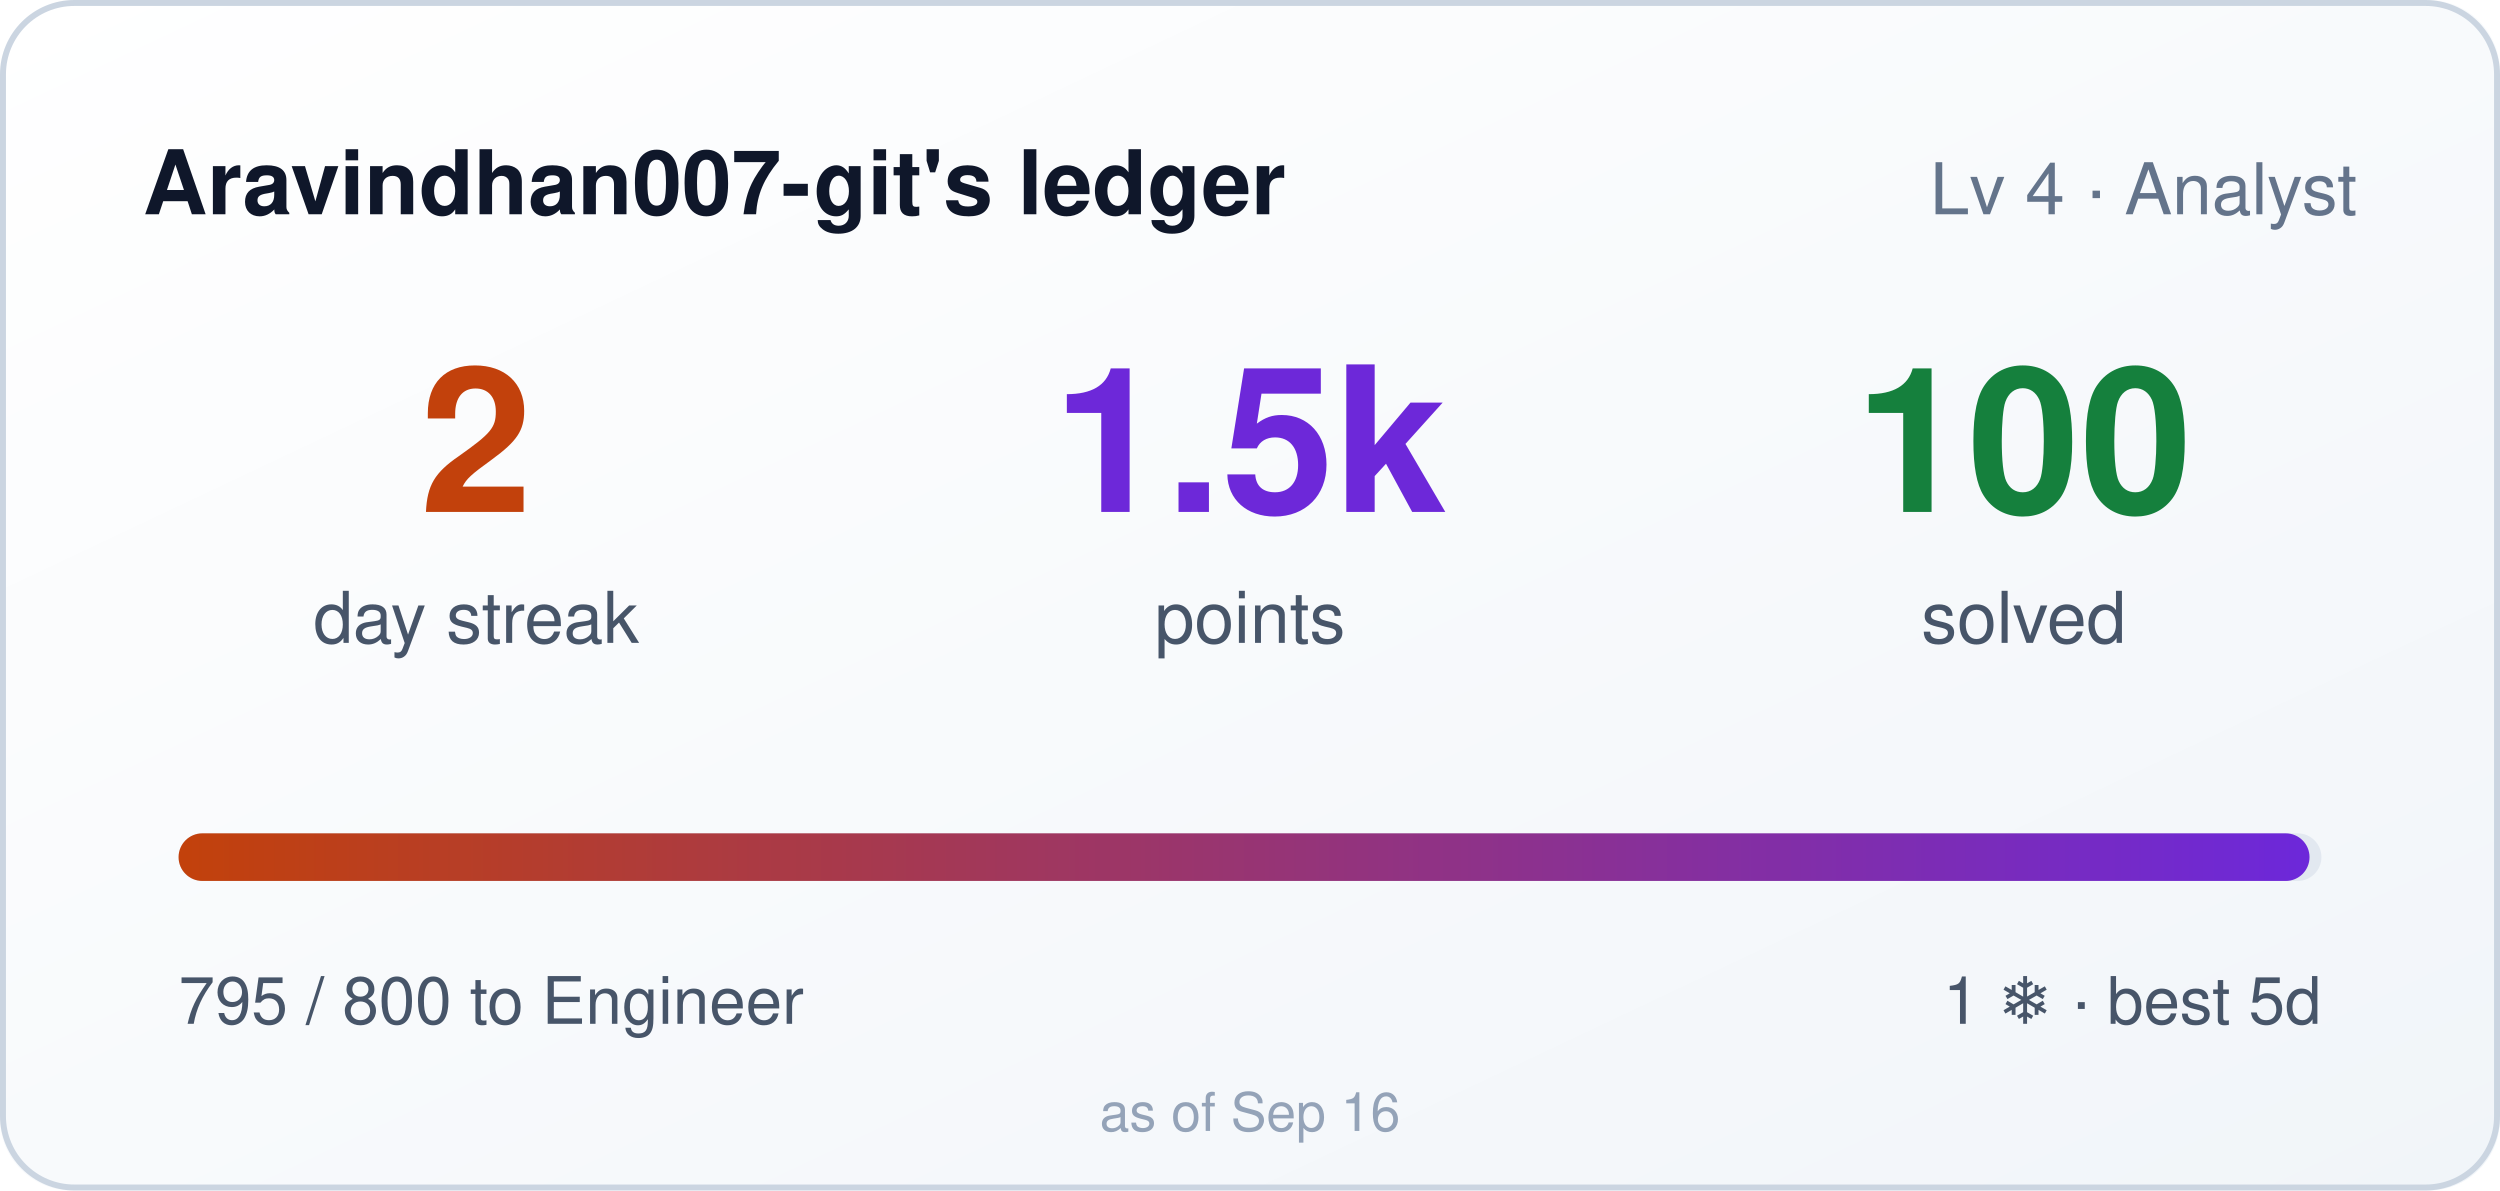
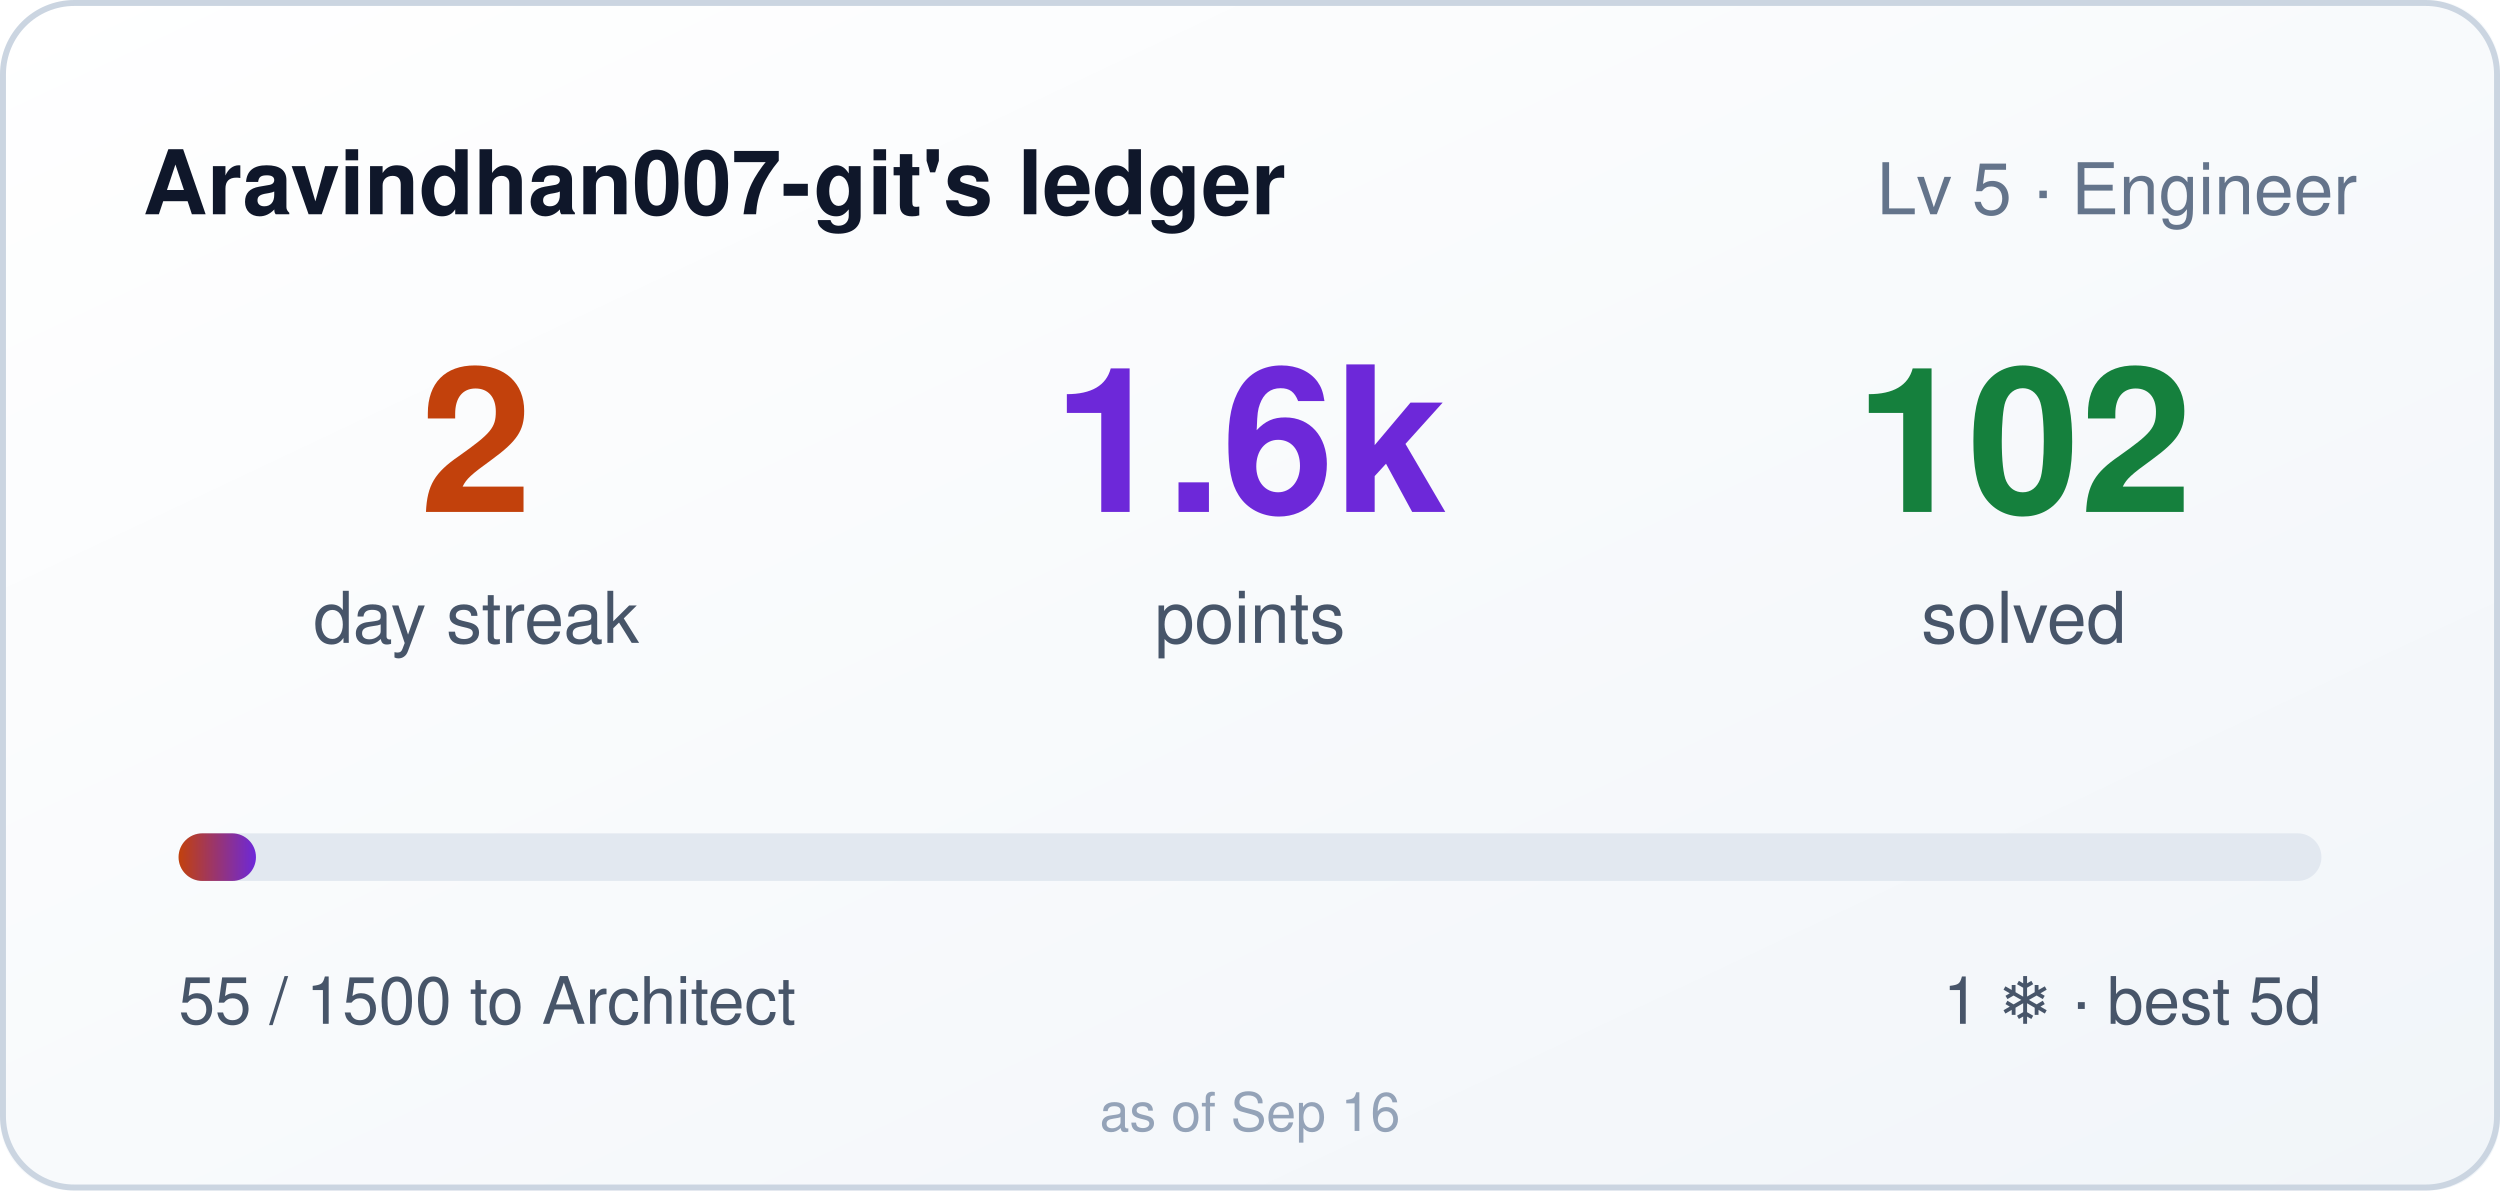
- <svg xmlns="http://www.w3.org/2000/svg" width="420" height="200" role="img" aria-label="Aravindhan007-git's ledger: 2 day streak, 1495 points">
+ <svg xmlns="http://www.w3.org/2000/svg" width="420" height="200" role="img" aria-label="Aravindhan007-git's ledger: 2 day streak, 1555 points">
  <style>
    .bar,.n{transform-box:fill-box}
    .bar{transform-origin:left center}
    @media (prefers-reduced-motion: no-preference){
      .bar{animation:cl-grow .9s cubic-bezier(.22,1,.36,1) both}
      .n{animation:cl-rise .5s ease-out both}
      .n2{animation-delay:.08s}
      .n3{animation-delay:.16s}
    }
    @keyframes cl-grow{from{transform:scaleX(0)}to{transform:scaleX(1)}}
    @keyframes cl-rise{from{opacity:0;transform:translateY(6px)}to{opacity:1;transform:none}}
  </style>
  <defs>
    <linearGradient id="bg" x1="0" y1="0" x2="1" y2="1">
      <stop offset="0" stop-color="#ffffff" />
      <stop offset="1" stop-color="#f1f5f9" />
    </linearGradient>
    <linearGradient id="bar" x1="0" y1="0" x2="1" y2="0">
      <stop offset="0" stop-color="#c2410c" />
      <stop offset="1" stop-color="#6d28d9" />
    </linearGradient>
  </defs>
  <rect width="420" height="200" rx="12" fill="url(#bg)" />
  <rect x="0.5" y="0.5" width="419" height="199" rx="12" fill="none" stroke="#cbd5e1" />
  <text x="24" y="36" fill="#0f172a" font-size="15" font-weight="600" font-family="Segoe UI,Helvetica,Arial,sans-serif">Aravindhan007-git's ledger</text>
-   <text x="396" y="36" fill="#64748b" font-size="12" text-anchor="end" font-family="Segoe UI,Helvetica,Arial,sans-serif">Lv 4 · Analyst</text>
+   <text x="396" y="36" fill="#64748b" font-size="12" text-anchor="end" font-family="Segoe UI,Helvetica,Arial,sans-serif">Lv 5 · Engineer</text>
  <g font-family="Segoe UI,Helvetica,Arial,sans-serif">
    <text class="n n1" x="80" y="86" fill="#c2410c" font-size="34" font-weight="700" text-anchor="middle">2</text>
    <text x="80" y="108" fill="#475569" font-size="12" text-anchor="middle">day streak</text>
-     <text class="n n2" x="210" y="86" fill="#6d28d9" font-size="34" font-weight="700" text-anchor="middle">1.5k</text>
+     <text class="n n2" x="210" y="86" fill="#6d28d9" font-size="34" font-weight="700" text-anchor="middle">1.6k</text>
    <text x="210" y="108" fill="#475569" font-size="12" text-anchor="middle">points</text>
-     <text class="n n3" x="340" y="86" fill="#15803d" font-size="34" font-weight="700" text-anchor="middle">100</text>
+     <text class="n n3" x="340" y="86" fill="#15803d" font-size="34" font-weight="700" text-anchor="middle">102</text>
    <text x="340" y="108" fill="#475569" font-size="12" text-anchor="middle">solved</text>
  </g>
  <rect x="30" y="140" width="360" height="8" rx="4" fill="#e2e8f0" />
-   <rect class="bar" x="30" y="140" width="358" height="8" rx="4" fill="url(#bar)" />
-   <text x="30" y="172" fill="#475569" font-size="11" font-family="Segoe UI,Helvetica,Arial,sans-serif">795 / 800 to Engineer</text>
+   <rect class="bar" x="30" y="140" width="13" height="8" rx="4" fill="url(#bar)" />
+   <text x="30" y="172" fill="#475569" font-size="11" font-family="Segoe UI,Helvetica,Arial,sans-serif">55 / 1500 to Architect</text>
  <text x="390" y="172" fill="#475569" font-size="11" text-anchor="end" font-family="Segoe UI,Helvetica,Arial,sans-serif">1 ❄ · best 5d</text>
  <text x="210" y="190" fill="#94a3b8" font-size="9" text-anchor="middle" font-family="Segoe UI,Helvetica,Arial,sans-serif">as of Sep 16</text>
</svg>
